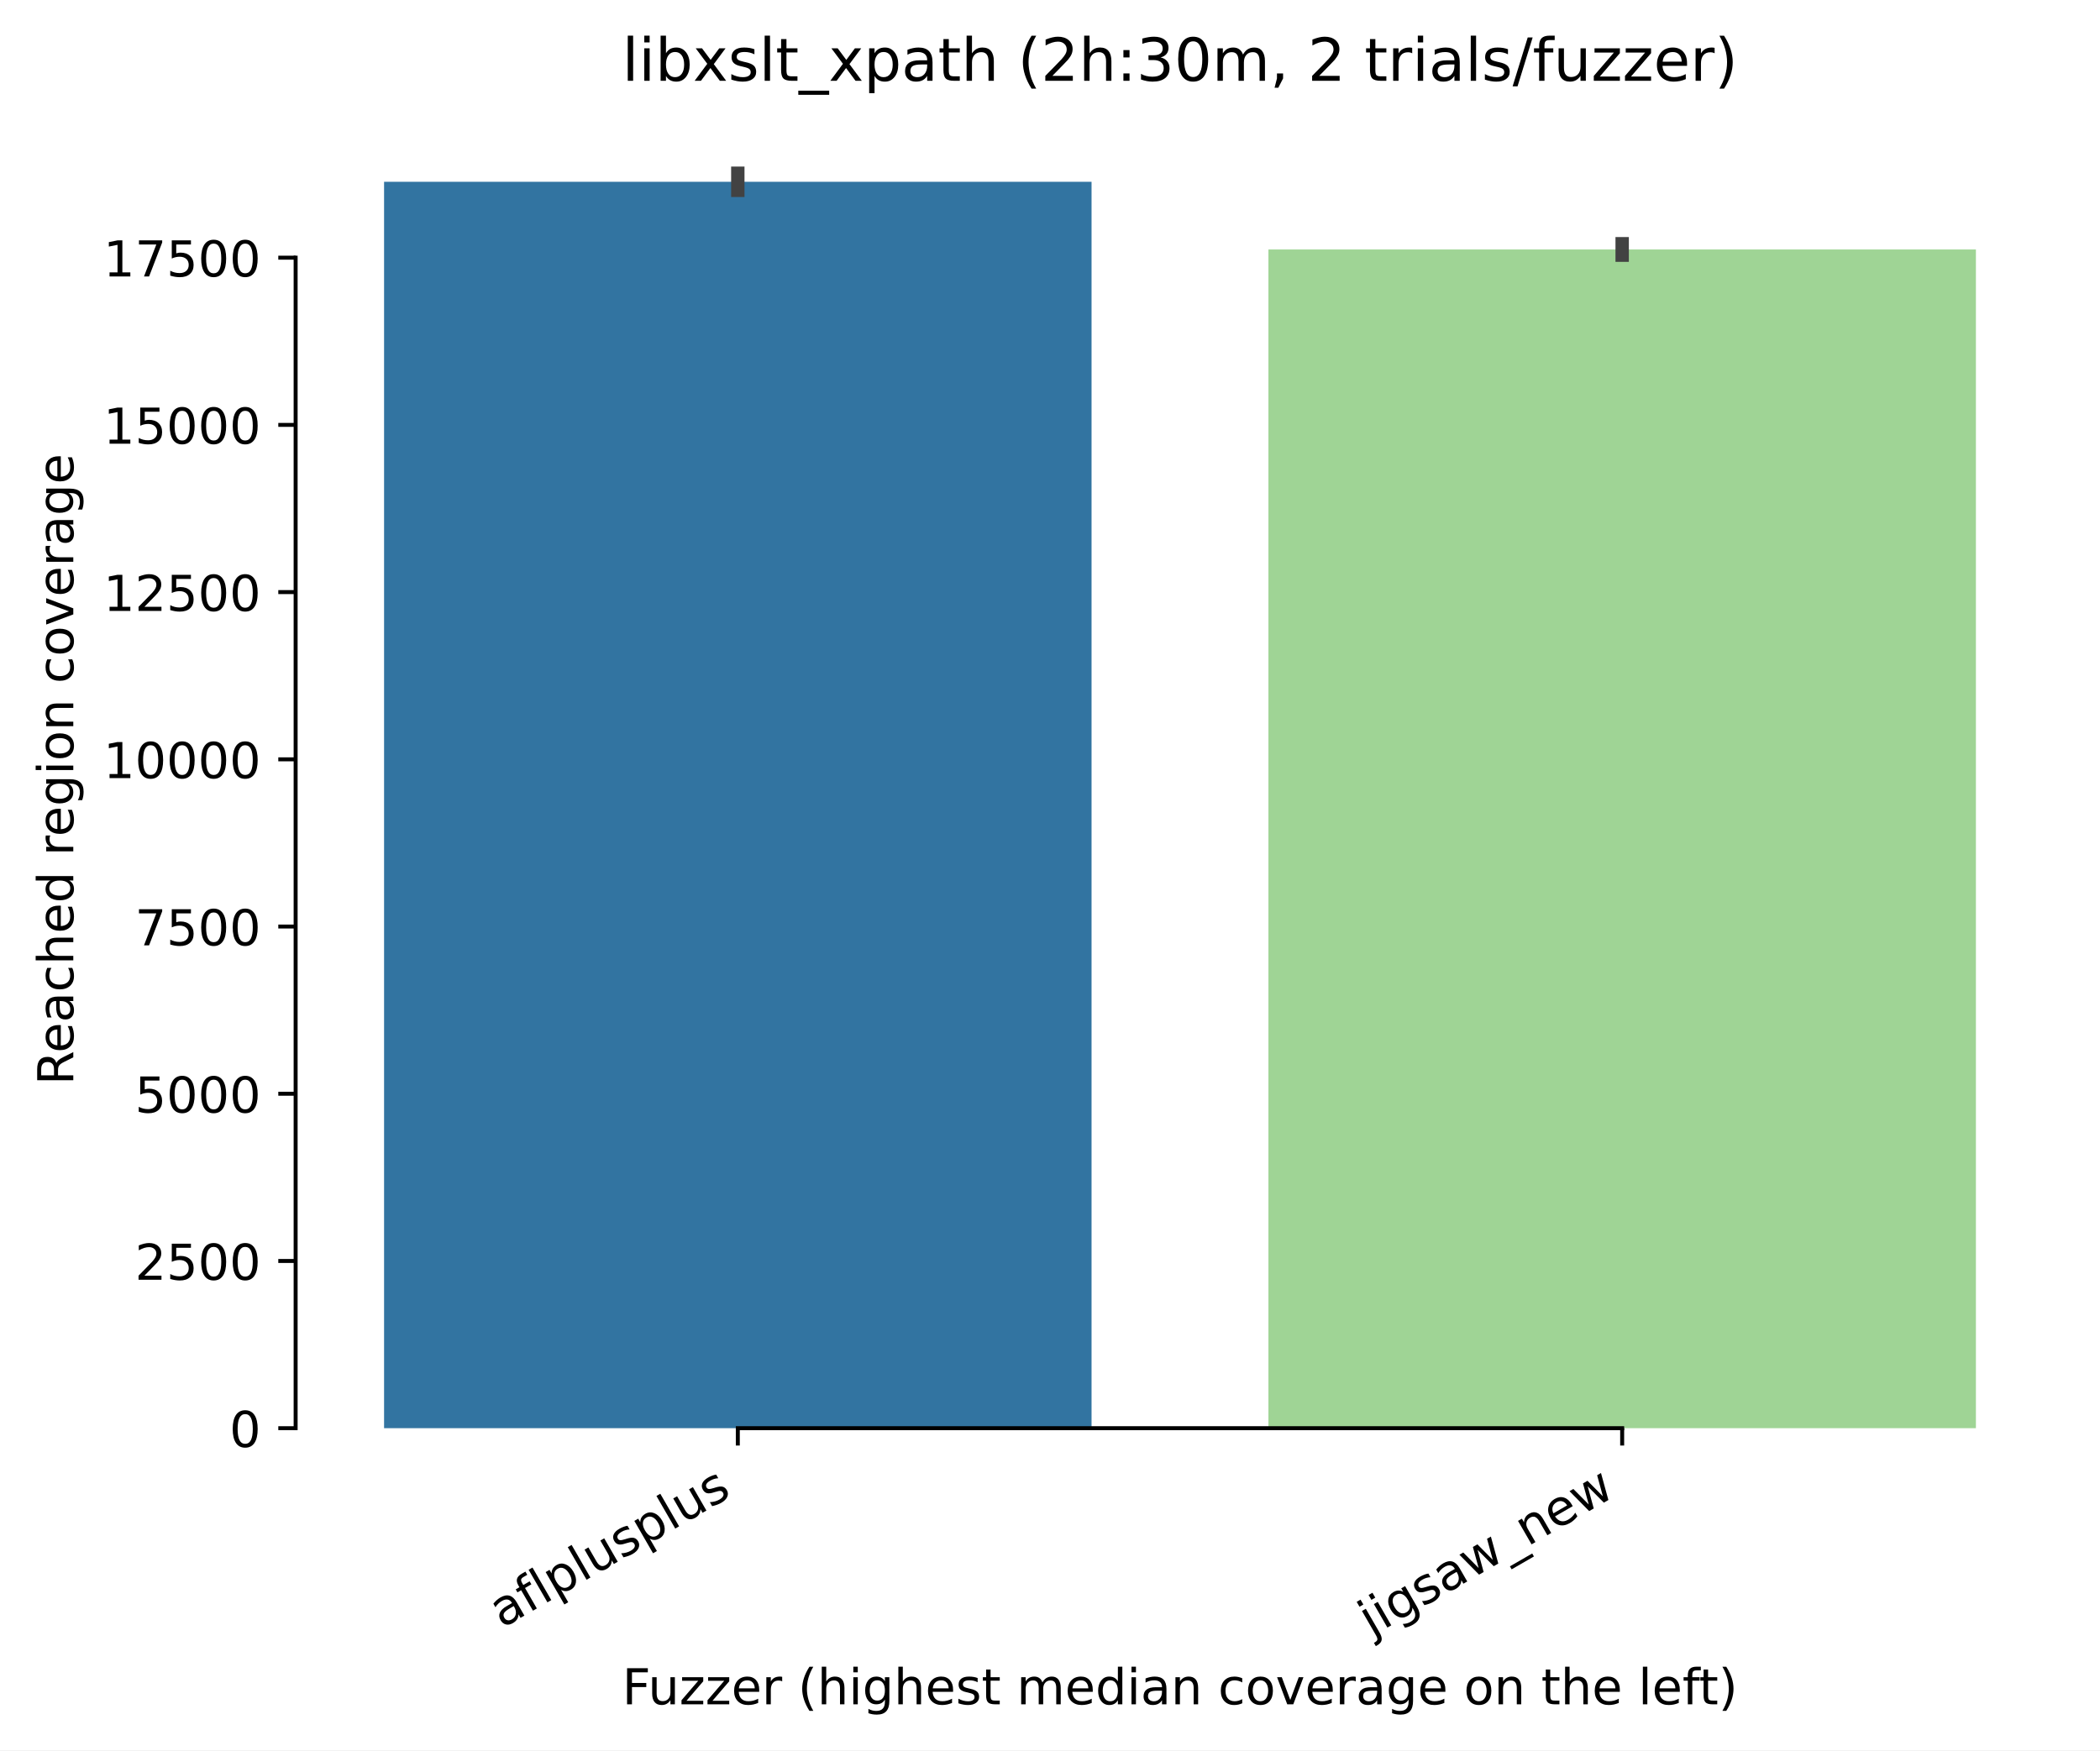
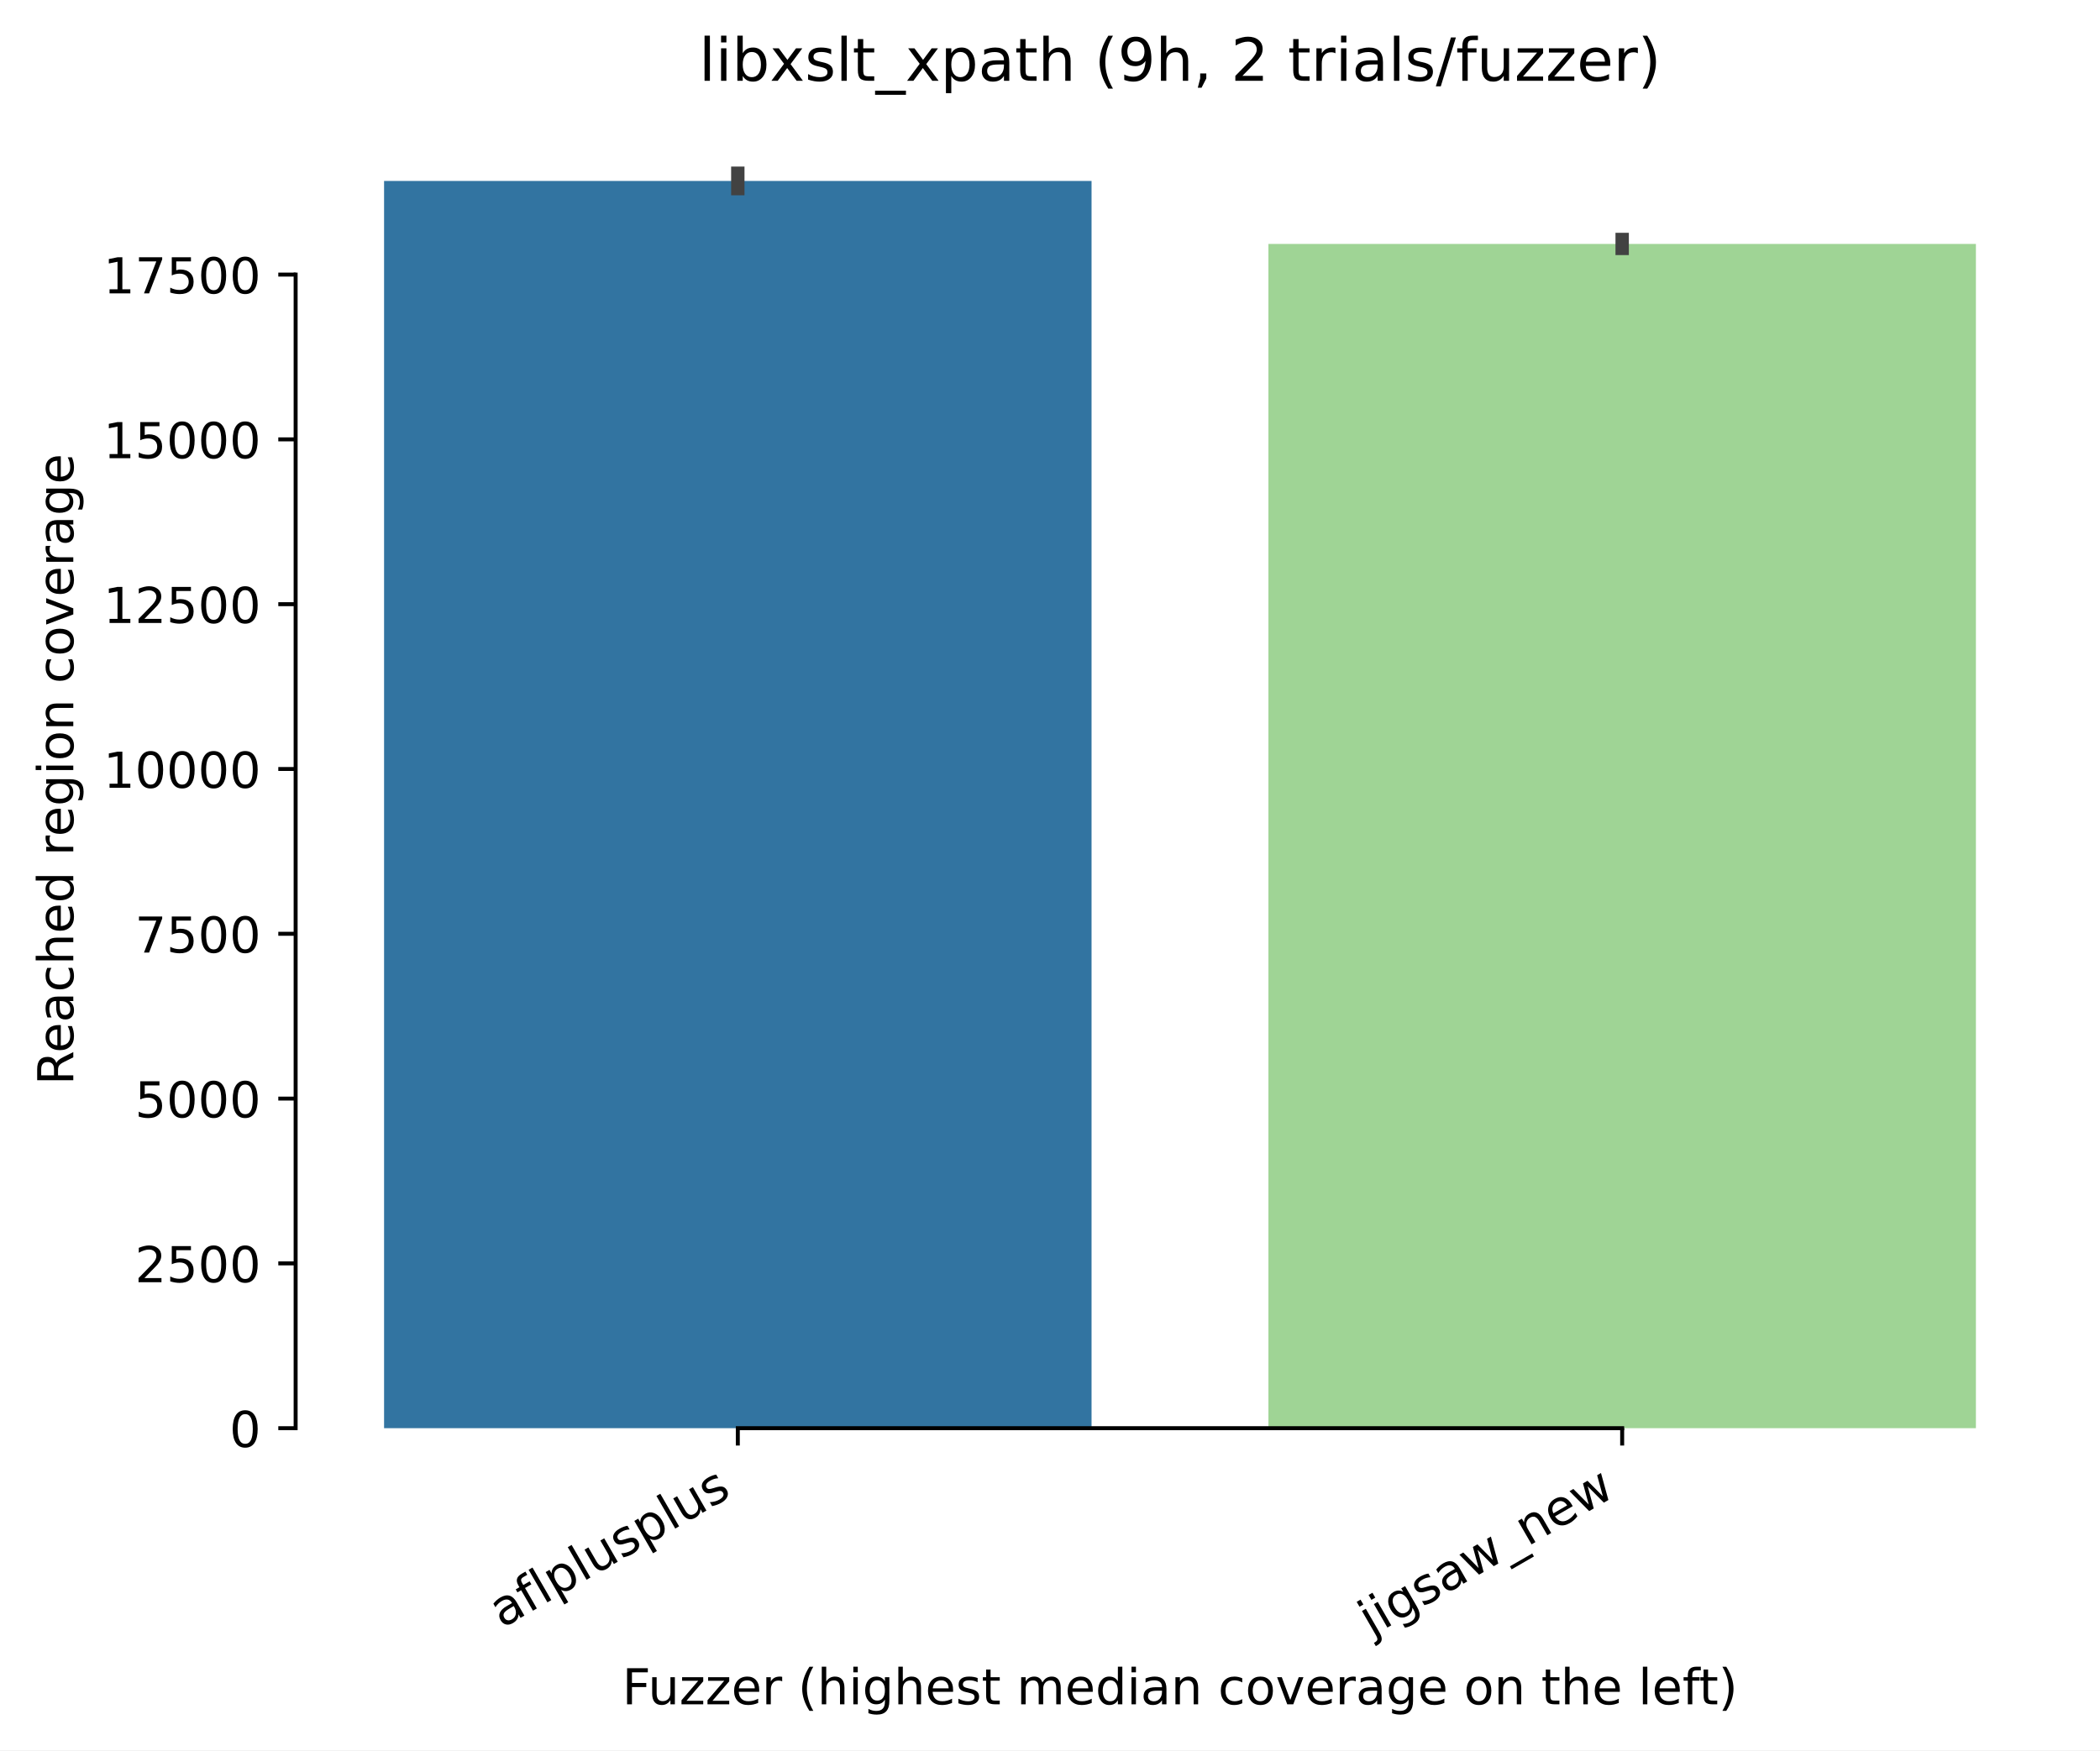
<svg xmlns="http://www.w3.org/2000/svg" xmlns:xlink="http://www.w3.org/1999/xlink" height="353.475pt" version="1.1" viewBox="0 0 424.011 353.475" width="424.011pt">
  <defs>
    <style type="text/css">*{stroke-linecap:butt;stroke-linejoin:round;}</style>
  </defs>
  <g id="figure_1">
    <g id="patch_1">
      <path d="M 0 353.475  L 424.011 353.475  L 424.011 0  L 0 0  z " style="fill:#ffffff;" />
    </g>
    <g id="axes_1">
      <g id="patch_2">
        <path d="M 59.691 288.43  L 416.811 288.43  L 416.811 22.318  L 59.691 22.318  z " style="fill:#ffffff;" />
      </g>
      <g id="patch_3">
-         <path clip-path="url(#p1d59da83bb)" d="M 77.547 288.43  L 220.395 288.43  L 220.395 36.712  L 77.547 36.712  z " style="fill:#3274a1;" />
+         <path clip-path="url(#p4af2f000cc)" d="M 77.547 288.43  L 220.395 288.43  L 220.395 36.541  L 77.547 36.541  z " style="fill:#3274a1;" />
      </g>
      <g id="patch_4">
-         <path clip-path="url(#p1d59da83bb)" d="M 256.107 288.43  L 398.955 288.43  L 398.955 50.383  L 256.107 50.383  z " style="fill:#9fd495;" />
+         <path clip-path="url(#p4af2f000cc)" d="M 256.107 288.43  L 398.955 288.43  L 398.955 49.268  L 256.107 49.268  z " style="fill:#9fd495;" />
      </g>
      <g id="matplotlib.axis_1">
        <g id="xtick_1">
          <g id="line2d_1">
            <defs>
-               <path d="M 0 0  L 0 3.5  " id="m029146829d" style="stroke:#000000;stroke-width:0.8;" />
+               <path d="M 0 0  L 0 3.5  " id="m6e9209e3da" style="stroke:#000000;stroke-width:0.8;" />
            </defs>
            <g>
-               <use style="stroke:#000000;stroke-width:0.8;" x="148.971" xlink:href="#m029146829d" y="288.43" />
+               <use style="stroke:#000000;stroke-width:0.8;" x="148.971" xlink:href="#m6e9209e3da" y="288.43" />
            </g>
          </g>
          <g id="text_1">
            <g transform="translate(101.3616 328.8973)rotate(-30)scale(0.1 -0.1)">
              <defs>
                <path d="M 34.281 27.484  Q 23.391 27.484 19.188 25  Q 14.984 22.516 14.984 16.5  Q 14.984 11.719 18.141 8.906  Q 21.297 6.109 26.703 6.109  Q 34.188 6.109 38.703 11.406  Q 43.219 16.703 43.219 25.484  L 43.219 27.484  z M 52.203 31.203  L 52.203 0  L 43.219 0  L 43.219 8.297  Q 40.141 3.328 35.547 0.953  Q 30.953 -1.422 24.312 -1.422  Q 15.922 -1.422 10.953 3.297  Q 6 8.016 6 15.922  Q 6 25.141 12.172 29.828  Q 18.359 34.516 30.609 34.516  L 43.219 34.516  L 43.219 35.406  Q 43.219 41.609 39.141 45  Q 35.062 48.391 27.688 48.391  Q 23 48.391 18.547 47.266  Q 14.109 46.141 10.016 43.891  L 10.016 52.203  Q 14.938 54.109 19.578 55.047  Q 24.219 56 28.609 56  Q 40.484 56 46.344 49.844  Q 52.203 43.703 52.203 31.203  z " id="DejaVuSans-97" />
                <path d="M 37.109 75.984  L 37.109 68.5  L 28.516 68.5  Q 23.688 68.5 21.797 66.547  Q 19.922 64.594 19.922 59.516  L 19.922 54.688  L 34.719 54.688  L 34.719 47.703  L 19.922 47.703  L 19.922 0  L 10.891 0  L 10.891 47.703  L 2.297 47.703  L 2.297 54.688  L 10.891 54.688  L 10.891 58.5  Q 10.891 67.625 15.141 71.797  Q 19.391 75.984 28.609 75.984  z " id="DejaVuSans-102" />
                <path d="M 9.422 75.984  L 18.406 75.984  L 18.406 0  L 9.422 0  z " id="DejaVuSans-108" />
                <path d="M 18.109 8.203  L 18.109 -20.797  L 9.078 -20.797  L 9.078 54.688  L 18.109 54.688  L 18.109 46.391  Q 20.953 51.266 25.266 53.625  Q 29.594 56 35.594 56  Q 45.562 56 51.781 48.094  Q 58.016 40.188 58.016 27.297  Q 58.016 14.406 51.781 6.484  Q 45.562 -1.422 35.594 -1.422  Q 29.594 -1.422 25.266 0.953  Q 20.953 3.328 18.109 8.203  z M 48.688 27.297  Q 48.688 37.203 44.609 42.844  Q 40.531 48.484 33.406 48.484  Q 26.266 48.484 22.188 42.844  Q 18.109 37.203 18.109 27.297  Q 18.109 17.391 22.188 11.75  Q 26.266 6.109 33.406 6.109  Q 40.531 6.109 44.609 11.75  Q 48.688 17.391 48.688 27.297  z " id="DejaVuSans-112" />
                <path d="M 8.5 21.578  L 8.5 54.688  L 17.484 54.688  L 17.484 21.922  Q 17.484 14.156 20.5 10.266  Q 23.531 6.391 29.594 6.391  Q 36.859 6.391 41.078 11.031  Q 45.312 15.672 45.312 23.688  L 45.312 54.688  L 54.297 54.688  L 54.297 0  L 45.312 0  L 45.312 8.406  Q 42.047 3.422 37.719 1  Q 33.406 -1.422 27.688 -1.422  Q 18.266 -1.422 13.375 4.438  Q 8.5 10.297 8.5 21.578  z M 31.109 56  z " id="DejaVuSans-117" />
                <path d="M 44.281 53.078  L 44.281 44.578  Q 40.484 46.531 36.375 47.5  Q 32.281 48.484 27.875 48.484  Q 21.188 48.484 17.844 46.438  Q 14.5 44.391 14.5 40.281  Q 14.5 37.156 16.891 35.375  Q 19.281 33.594 26.516 31.984  L 29.594 31.297  Q 39.156 29.25 43.188 25.516  Q 47.219 21.781 47.219 15.094  Q 47.219 7.469 41.188 3.016  Q 35.156 -1.422 24.609 -1.422  Q 20.219 -1.422 15.453 -0.562  Q 10.688 0.297 5.422 2  L 5.422 11.281  Q 10.406 8.688 15.234 7.391  Q 20.062 6.109 24.812 6.109  Q 31.156 6.109 34.562 8.281  Q 37.984 10.453 37.984 14.406  Q 37.984 18.062 35.516 20.016  Q 33.062 21.969 24.703 23.781  L 21.578 24.516  Q 13.234 26.266 9.516 29.906  Q 5.812 33.547 5.812 39.891  Q 5.812 47.609 11.281 51.797  Q 16.75 56 26.812 56  Q 31.781 56 36.172 55.266  Q 40.578 54.547 44.281 53.078  z " id="DejaVuSans-115" />
              </defs>
              <use xlink:href="#DejaVuSans-97" />
              <use x="61.279" xlink:href="#DejaVuSans-102" />
              <use x="96.484" xlink:href="#DejaVuSans-108" />
              <use x="124.268" xlink:href="#DejaVuSans-112" />
              <use x="187.744" xlink:href="#DejaVuSans-108" />
              <use x="215.527" xlink:href="#DejaVuSans-117" />
              <use x="278.906" xlink:href="#DejaVuSans-115" />
              <use x="331.006" xlink:href="#DejaVuSans-112" />
              <use x="394.482" xlink:href="#DejaVuSans-108" />
              <use x="422.266" xlink:href="#DejaVuSans-117" />
              <use x="485.645" xlink:href="#DejaVuSans-115" />
            </g>
          </g>
        </g>
        <g id="xtick_2">
          <g id="line2d_2">
            <g>
-               <use style="stroke:#000000;stroke-width:0.8;" x="327.531" xlink:href="#m029146829d" y="288.43" />
+               <use style="stroke:#000000;stroke-width:0.8;" x="327.531" xlink:href="#m6e9209e3da" y="288.43" />
            </g>
          </g>
          <g id="text_2">
            <g transform="translate(276.9111 330.5551)rotate(-30)scale(0.1 -0.1)">
              <defs>
                <path d="M 9.422 54.688  L 18.406 54.688  L 18.406 -0.984  Q 18.406 -11.422 14.422 -16.109  Q 10.453 -20.797 1.609 -20.797  L -1.812 -20.797  L -1.812 -13.188  L 0.594 -13.188  Q 5.719 -13.188 7.562 -10.812  Q 9.422 -8.453 9.422 -0.984  z M 9.422 75.984  L 18.406 75.984  L 18.406 64.594  L 9.422 64.594  z " id="DejaVuSans-106" />
                <path d="M 9.422 54.688  L 18.406 54.688  L 18.406 0  L 9.422 0  z M 9.422 75.984  L 18.406 75.984  L 18.406 64.594  L 9.422 64.594  z " id="DejaVuSans-105" />
                <path d="M 45.406 27.984  Q 45.406 37.75 41.375 43.109  Q 37.359 48.484 30.078 48.484  Q 22.859 48.484 18.828 43.109  Q 14.797 37.75 14.797 27.984  Q 14.797 18.266 18.828 12.891  Q 22.859 7.516 30.078 7.516  Q 37.359 7.516 41.375 12.891  Q 45.406 18.266 45.406 27.984  z M 54.391 6.781  Q 54.391 -7.172 48.188 -13.984  Q 42 -20.797 29.203 -20.797  Q 24.469 -20.797 20.266 -20.094  Q 16.062 -19.391 12.109 -17.922  L 12.109 -9.188  Q 16.062 -11.328 19.922 -12.344  Q 23.781 -13.375 27.781 -13.375  Q 36.625 -13.375 41.016 -8.766  Q 45.406 -4.156 45.406 5.172  L 45.406 9.625  Q 42.625 4.781 38.281 2.391  Q 33.938 0 27.875 0  Q 17.828 0 11.672 7.656  Q 5.516 15.328 5.516 27.984  Q 5.516 40.672 11.672 48.328  Q 17.828 56 27.875 56  Q 33.938 56 38.281 53.609  Q 42.625 51.219 45.406 46.391  L 45.406 54.688  L 54.391 54.688  z " id="DejaVuSans-103" />
                <path d="M 4.203 54.688  L 13.188 54.688  L 24.422 12.016  L 35.594 54.688  L 46.188 54.688  L 57.422 12.016  L 68.609 54.688  L 77.594 54.688  L 63.281 0  L 52.688 0  L 40.922 44.828  L 29.109 0  L 18.5 0  z " id="DejaVuSans-119" />
                <path d="M 50.984 -16.609  L 50.984 -23.578  L -0.984 -23.578  L -0.984 -16.609  z " id="DejaVuSans-95" />
                <path d="M 54.891 33.016  L 54.891 0  L 45.906 0  L 45.906 32.719  Q 45.906 40.484 42.875 44.328  Q 39.844 48.188 33.797 48.188  Q 26.516 48.188 22.312 43.547  Q 18.109 38.922 18.109 30.906  L 18.109 0  L 9.078 0  L 9.078 54.688  L 18.109 54.688  L 18.109 46.188  Q 21.344 51.125 25.703 53.562  Q 30.078 56 35.797 56  Q 45.219 56 50.047 50.172  Q 54.891 44.344 54.891 33.016  z " id="DejaVuSans-110" />
                <path d="M 56.203 29.594  L 56.203 25.203  L 14.891 25.203  Q 15.484 15.922 20.484 11.062  Q 25.484 6.203 34.422 6.203  Q 39.594 6.203 44.453 7.469  Q 49.312 8.734 54.109 11.281  L 54.109 2.781  Q 49.266 0.734 44.188 -0.344  Q 39.109 -1.422 33.891 -1.422  Q 20.797 -1.422 13.156 6.188  Q 5.516 13.812 5.516 26.812  Q 5.516 40.234 12.766 48.109  Q 20.016 56 32.328 56  Q 43.359 56 49.781 48.891  Q 56.203 41.797 56.203 29.594  z M 47.219 32.234  Q 47.125 39.594 43.094 43.984  Q 39.062 48.391 32.422 48.391  Q 24.906 48.391 20.391 44.141  Q 15.875 39.891 15.188 32.172  z " id="DejaVuSans-101" />
              </defs>
              <use xlink:href="#DejaVuSans-106" />
              <use x="27.783" xlink:href="#DejaVuSans-105" />
              <use x="55.566" xlink:href="#DejaVuSans-103" />
              <use x="119.043" xlink:href="#DejaVuSans-115" />
              <use x="171.143" xlink:href="#DejaVuSans-97" />
              <use x="232.422" xlink:href="#DejaVuSans-119" />
              <use x="314.209" xlink:href="#DejaVuSans-95" />
              <use x="364.209" xlink:href="#DejaVuSans-110" />
              <use x="427.588" xlink:href="#DejaVuSans-101" />
              <use x="489.111" xlink:href="#DejaVuSans-119" />
            </g>
          </g>
        </g>
        <g id="text_3">
          <g transform="translate(125.6327 344.1955)scale(0.1 -0.1)">
            <defs>
              <path d="M 9.812 72.906  L 51.703 72.906  L 51.703 64.594  L 19.672 64.594  L 19.672 43.109  L 48.578 43.109  L 48.578 34.812  L 19.672 34.812  L 19.672 0  L 9.812 0  z " id="DejaVuSans-70" />
              <path d="M 5.516 54.688  L 48.188 54.688  L 48.188 46.484  L 14.406 7.172  L 48.188 7.172  L 48.188 0  L 4.297 0  L 4.297 8.203  L 38.094 47.516  L 5.516 47.516  z " id="DejaVuSans-122" />
              <path d="M 41.109 46.297  Q 39.594 47.172 37.812 47.578  Q 36.031 48 33.891 48  Q 26.266 48 22.188 43.047  Q 18.109 38.094 18.109 28.812  L 18.109 0  L 9.078 0  L 9.078 54.688  L 18.109 54.688  L 18.109 46.188  Q 20.953 51.172 25.484 53.578  Q 30.031 56 36.531 56  Q 37.453 56 38.578 55.875  Q 39.703 55.766 41.062 55.516  z " id="DejaVuSans-114" />
              <path id="DejaVuSans-32" />
              <path d="M 31 75.875  Q 24.469 64.656 21.281 53.656  Q 18.109 42.672 18.109 31.391  Q 18.109 20.125 21.312 9.062  Q 24.516 -2 31 -13.188  L 23.188 -13.188  Q 15.875 -1.703 12.234 9.375  Q 8.594 20.453 8.594 31.391  Q 8.594 42.281 12.203 53.312  Q 15.828 64.359 23.188 75.875  z " id="DejaVuSans-40" />
              <path d="M 54.891 33.016  L 54.891 0  L 45.906 0  L 45.906 32.719  Q 45.906 40.484 42.875 44.328  Q 39.844 48.188 33.797 48.188  Q 26.516 48.188 22.312 43.547  Q 18.109 38.922 18.109 30.906  L 18.109 0  L 9.078 0  L 9.078 75.984  L 18.109 75.984  L 18.109 46.188  Q 21.344 51.125 25.703 53.562  Q 30.078 56 35.797 56  Q 45.219 56 50.047 50.172  Q 54.891 44.344 54.891 33.016  z " id="DejaVuSans-104" />
              <path d="M 18.312 70.219  L 18.312 54.688  L 36.812 54.688  L 36.812 47.703  L 18.312 47.703  L 18.312 18.016  Q 18.312 11.328 20.141 9.422  Q 21.969 7.516 27.594 7.516  L 36.812 7.516  L 36.812 0  L 27.594 0  Q 17.188 0 13.234 3.875  Q 9.281 7.766 9.281 18.016  L 9.281 47.703  L 2.688 47.703  L 2.688 54.688  L 9.281 54.688  L 9.281 70.219  z " id="DejaVuSans-116" />
              <path d="M 52 44.188  Q 55.375 50.25 60.062 53.125  Q 64.75 56 71.094 56  Q 79.641 56 84.281 50.016  Q 88.922 44.047 88.922 33.016  L 88.922 0  L 79.891 0  L 79.891 32.719  Q 79.891 40.578 77.094 44.375  Q 74.312 48.188 68.609 48.188  Q 61.625 48.188 57.562 43.547  Q 53.516 38.922 53.516 30.906  L 53.516 0  L 44.484 0  L 44.484 32.719  Q 44.484 40.625 41.703 44.406  Q 38.922 48.188 33.109 48.188  Q 26.219 48.188 22.156 43.531  Q 18.109 38.875 18.109 30.906  L 18.109 0  L 9.078 0  L 9.078 54.688  L 18.109 54.688  L 18.109 46.188  Q 21.188 51.219 25.484 53.609  Q 29.781 56 35.688 56  Q 41.656 56 45.828 52.969  Q 50 49.953 52 44.188  z " id="DejaVuSans-109" />
              <path d="M 45.406 46.391  L 45.406 75.984  L 54.391 75.984  L 54.391 0  L 45.406 0  L 45.406 8.203  Q 42.578 3.328 38.25 0.953  Q 33.938 -1.422 27.875 -1.422  Q 17.969 -1.422 11.734 6.484  Q 5.516 14.406 5.516 27.297  Q 5.516 40.188 11.734 48.094  Q 17.969 56 27.875 56  Q 33.938 56 38.25 53.625  Q 42.578 51.266 45.406 46.391  z M 14.797 27.297  Q 14.797 17.391 18.875 11.75  Q 22.953 6.109 30.078 6.109  Q 37.203 6.109 41.297 11.75  Q 45.406 17.391 45.406 27.297  Q 45.406 37.203 41.297 42.844  Q 37.203 48.484 30.078 48.484  Q 22.953 48.484 18.875 42.844  Q 14.797 37.203 14.797 27.297  z " id="DejaVuSans-100" />
              <path d="M 48.781 52.594  L 48.781 44.188  Q 44.969 46.297 41.141 47.344  Q 37.312 48.391 33.406 48.391  Q 24.656 48.391 19.812 42.844  Q 14.984 37.312 14.984 27.297  Q 14.984 17.281 19.812 11.734  Q 24.656 6.203 33.406 6.203  Q 37.312 6.203 41.141 7.25  Q 44.969 8.297 48.781 10.406  L 48.781 2.094  Q 45.016 0.344 40.984 -0.531  Q 36.969 -1.422 32.422 -1.422  Q 20.062 -1.422 12.781 6.344  Q 5.516 14.109 5.516 27.297  Q 5.516 40.672 12.859 48.328  Q 20.219 56 33.016 56  Q 37.156 56 41.109 55.141  Q 45.062 54.297 48.781 52.594  z " id="DejaVuSans-99" />
              <path d="M 30.609 48.391  Q 23.391 48.391 19.188 42.75  Q 14.984 37.109 14.984 27.297  Q 14.984 17.484 19.156 11.844  Q 23.344 6.203 30.609 6.203  Q 37.797 6.203 41.984 11.859  Q 46.188 17.531 46.188 27.297  Q 46.188 37.016 41.984 42.703  Q 37.797 48.391 30.609 48.391  z M 30.609 56  Q 42.328 56 49.016 48.375  Q 55.719 40.766 55.719 27.297  Q 55.719 13.875 49.016 6.219  Q 42.328 -1.422 30.609 -1.422  Q 18.844 -1.422 12.172 6.219  Q 5.516 13.875 5.516 27.297  Q 5.516 40.766 12.172 48.375  Q 18.844 56 30.609 56  z " id="DejaVuSans-111" />
              <path d="M 2.984 54.688  L 12.5 54.688  L 29.594 8.797  L 46.688 54.688  L 56.203 54.688  L 35.688 0  L 23.484 0  z " id="DejaVuSans-118" />
              <path d="M 8.016 75.875  L 15.828 75.875  Q 23.141 64.359 26.781 53.312  Q 30.422 42.281 30.422 31.391  Q 30.422 20.453 26.781 9.375  Q 23.141 -1.703 15.828 -13.188  L 8.016 -13.188  Q 14.5 -2 17.703 9.062  Q 20.906 20.125 20.906 31.391  Q 20.906 42.672 17.703 53.656  Q 14.5 64.656 8.016 75.875  z " id="DejaVuSans-41" />
            </defs>
            <use xlink:href="#DejaVuSans-70" />
            <use x="52.02" xlink:href="#DejaVuSans-117" />
            <use x="115.398" xlink:href="#DejaVuSans-122" />
            <use x="167.889" xlink:href="#DejaVuSans-122" />
            <use x="220.379" xlink:href="#DejaVuSans-101" />
            <use x="281.902" xlink:href="#DejaVuSans-114" />
            <use x="323.016" xlink:href="#DejaVuSans-32" />
            <use x="354.803" xlink:href="#DejaVuSans-40" />
            <use x="393.816" xlink:href="#DejaVuSans-104" />
            <use x="457.195" xlink:href="#DejaVuSans-105" />
            <use x="484.979" xlink:href="#DejaVuSans-103" />
            <use x="548.455" xlink:href="#DejaVuSans-104" />
            <use x="611.834" xlink:href="#DejaVuSans-101" />
            <use x="673.357" xlink:href="#DejaVuSans-115" />
            <use x="725.457" xlink:href="#DejaVuSans-116" />
            <use x="764.666" xlink:href="#DejaVuSans-32" />
            <use x="796.453" xlink:href="#DejaVuSans-109" />
            <use x="893.865" xlink:href="#DejaVuSans-101" />
            <use x="955.389" xlink:href="#DejaVuSans-100" />
            <use x="1018.865" xlink:href="#DejaVuSans-105" />
            <use x="1046.648" xlink:href="#DejaVuSans-97" />
            <use x="1107.928" xlink:href="#DejaVuSans-110" />
            <use x="1171.307" xlink:href="#DejaVuSans-32" />
            <use x="1203.094" xlink:href="#DejaVuSans-99" />
            <use x="1258.074" xlink:href="#DejaVuSans-111" />
            <use x="1319.256" xlink:href="#DejaVuSans-118" />
            <use x="1378.436" xlink:href="#DejaVuSans-101" />
            <use x="1439.959" xlink:href="#DejaVuSans-114" />
            <use x="1481.072" xlink:href="#DejaVuSans-97" />
            <use x="1542.352" xlink:href="#DejaVuSans-103" />
            <use x="1605.828" xlink:href="#DejaVuSans-101" />
            <use x="1667.352" xlink:href="#DejaVuSans-32" />
            <use x="1699.139" xlink:href="#DejaVuSans-111" />
            <use x="1760.32" xlink:href="#DejaVuSans-110" />
            <use x="1823.699" xlink:href="#DejaVuSans-32" />
            <use x="1855.486" xlink:href="#DejaVuSans-116" />
            <use x="1894.695" xlink:href="#DejaVuSans-104" />
            <use x="1958.074" xlink:href="#DejaVuSans-101" />
            <use x="2019.598" xlink:href="#DejaVuSans-32" />
            <use x="2051.385" xlink:href="#DejaVuSans-108" />
            <use x="2079.168" xlink:href="#DejaVuSans-101" />
            <use x="2140.691" xlink:href="#DejaVuSans-102" />
            <use x="2174.146" xlink:href="#DejaVuSans-116" />
            <use x="2213.355" xlink:href="#DejaVuSans-41" />
          </g>
        </g>
      </g>
      <g id="matplotlib.axis_2">
        <g id="ytick_1">
          <g id="line2d_3">
            <defs>
-               <path d="M 0 0  L -3.5 0  " id="m50426f00c8" style="stroke:#000000;stroke-width:0.8;" />
+               <path d="M 0 0  L -3.5 0  " id="mb1d2840dea" style="stroke:#000000;stroke-width:0.8;" />
            </defs>
            <g>
-               <use style="stroke:#000000;stroke-width:0.8;" x="59.691" xlink:href="#m50426f00c8" y="288.43" />
+               <use style="stroke:#000000;stroke-width:0.8;" x="59.691" xlink:href="#mb1d2840dea" y="288.43" />
            </g>
          </g>
          <g id="text_4">
            <g transform="translate(46.32812 292.2293)scale(0.1 -0.1)">
              <defs>
                <path d="M 31.781 66.406  Q 24.172 66.406 20.328 58.906  Q 16.5 51.422 16.5 36.375  Q 16.5 21.391 20.328 13.891  Q 24.172 6.391 31.781 6.391  Q 39.453 6.391 43.281 13.891  Q 47.125 21.391 47.125 36.375  Q 47.125 51.422 43.281 58.906  Q 39.453 66.406 31.781 66.406  z M 31.781 74.219  Q 44.047 74.219 50.516 64.516  Q 56.984 54.828 56.984 36.375  Q 56.984 17.969 50.516 8.266  Q 44.047 -1.422 31.781 -1.422  Q 19.531 -1.422 13.062 8.266  Q 6.594 17.969 6.594 36.375  Q 6.594 54.828 13.062 64.516  Q 19.531 74.219 31.781 74.219  z " id="DejaVuSans-48" />
              </defs>
              <use xlink:href="#DejaVuSans-48" />
            </g>
          </g>
        </g>
        <g id="ytick_2">
          <g id="line2d_4">
            <g>
-               <use style="stroke:#000000;stroke-width:0.8;" x="59.691" xlink:href="#m50426f00c8" y="254.66" />
+               <use style="stroke:#000000;stroke-width:0.8;" x="59.691" xlink:href="#mb1d2840dea" y="255.148" />
            </g>
          </g>
          <g id="text_5">
-             <g transform="translate(27.24063 258.459)scale(0.1 -0.1)">
+             <g transform="translate(27.24063 258.9468)scale(0.1 -0.1)">
              <defs>
                <path d="M 19.188 8.297  L 53.609 8.297  L 53.609 0  L 7.328 0  L 7.328 8.297  Q 12.938 14.109 22.625 23.891  Q 32.328 33.688 34.812 36.531  Q 39.547 41.844 41.422 45.531  Q 43.312 49.219 43.312 52.781  Q 43.312 58.594 39.234 62.25  Q 35.156 65.922 28.609 65.922  Q 23.969 65.922 18.812 64.312  Q 13.672 62.703 7.812 59.422  L 7.812 69.391  Q 13.766 71.781 18.938 73  Q 24.125 74.219 28.422 74.219  Q 39.75 74.219 46.484 68.547  Q 53.219 62.891 53.219 53.422  Q 53.219 48.922 51.531 44.891  Q 49.859 40.875 45.406 35.406  Q 44.188 33.984 37.641 27.219  Q 31.109 20.453 19.188 8.297  z " id="DejaVuSans-50" />
                <path d="M 10.797 72.906  L 49.516 72.906  L 49.516 64.594  L 19.828 64.594  L 19.828 46.734  Q 21.969 47.469 24.109 47.828  Q 26.266 48.188 28.422 48.188  Q 40.625 48.188 47.75 41.5  Q 54.891 34.812 54.891 23.391  Q 54.891 11.625 47.562 5.094  Q 40.234 -1.422 26.906 -1.422  Q 22.312 -1.422 17.547 -0.641  Q 12.797 0.141 7.719 1.703  L 7.719 11.625  Q 12.109 9.234 16.797 8.062  Q 21.484 6.891 26.703 6.891  Q 35.156 6.891 40.078 11.328  Q 45.016 15.766 45.016 23.391  Q 45.016 31 40.078 35.438  Q 35.156 39.891 26.703 39.891  Q 22.75 39.891 18.812 39.016  Q 14.891 38.141 10.797 36.281  z " id="DejaVuSans-53" />
              </defs>
              <use xlink:href="#DejaVuSans-50" />
              <use x="63.623" xlink:href="#DejaVuSans-53" />
              <use x="127.246" xlink:href="#DejaVuSans-48" />
              <use x="190.869" xlink:href="#DejaVuSans-48" />
            </g>
          </g>
        </g>
        <g id="ytick_3">
          <g id="line2d_5">
            <g>
-               <use style="stroke:#000000;stroke-width:0.8;" x="59.691" xlink:href="#m50426f00c8" y="220.889" />
+               <use style="stroke:#000000;stroke-width:0.8;" x="59.691" xlink:href="#mb1d2840dea" y="221.865" />
            </g>
          </g>
          <g id="text_6">
-             <g transform="translate(27.24063 224.6886)scale(0.1 -0.1)">
+             <g transform="translate(27.24063 225.6642)scale(0.1 -0.1)">
              <use xlink:href="#DejaVuSans-53" />
              <use x="63.623" xlink:href="#DejaVuSans-48" />
              <use x="127.246" xlink:href="#DejaVuSans-48" />
              <use x="190.869" xlink:href="#DejaVuSans-48" />
            </g>
          </g>
        </g>
        <g id="ytick_4">
          <g id="line2d_6">
            <g>
-               <use style="stroke:#000000;stroke-width:0.8;" x="59.691" xlink:href="#m50426f00c8" y="187.119" />
+               <use style="stroke:#000000;stroke-width:0.8;" x="59.691" xlink:href="#mb1d2840dea" y="188.582" />
            </g>
          </g>
          <g id="text_7">
-             <g transform="translate(27.24063 190.9182)scale(0.1 -0.1)">
+             <g transform="translate(27.24063 192.3817)scale(0.1 -0.1)">
              <defs>
                <path d="M 8.203 72.906  L 55.078 72.906  L 55.078 68.703  L 28.609 0  L 18.312 0  L 43.219 64.594  L 8.203 64.594  z " id="DejaVuSans-55" />
              </defs>
              <use xlink:href="#DejaVuSans-55" />
              <use x="63.623" xlink:href="#DejaVuSans-53" />
              <use x="127.246" xlink:href="#DejaVuSans-48" />
              <use x="190.869" xlink:href="#DejaVuSans-48" />
            </g>
          </g>
        </g>
        <g id="ytick_5">
          <g id="line2d_7">
            <g>
-               <use style="stroke:#000000;stroke-width:0.8;" x="59.691" xlink:href="#m50426f00c8" y="153.349" />
+               <use style="stroke:#000000;stroke-width:0.8;" x="59.691" xlink:href="#mb1d2840dea" y="155.3" />
            </g>
          </g>
          <g id="text_8">
-             <g transform="translate(20.87813 157.1478)scale(0.1 -0.1)">
+             <g transform="translate(20.87813 159.0991)scale(0.1 -0.1)">
              <defs>
                <path d="M 12.406 8.297  L 28.516 8.297  L 28.516 63.922  L 10.984 60.406  L 10.984 69.391  L 28.422 72.906  L 38.281 72.906  L 38.281 8.297  L 54.391 8.297  L 54.391 0  L 12.406 0  z " id="DejaVuSans-49" />
              </defs>
              <use xlink:href="#DejaVuSans-49" />
              <use x="63.623" xlink:href="#DejaVuSans-48" />
              <use x="127.246" xlink:href="#DejaVuSans-48" />
              <use x="190.869" xlink:href="#DejaVuSans-48" />
              <use x="254.492" xlink:href="#DejaVuSans-48" />
            </g>
          </g>
        </g>
        <g id="ytick_6">
          <g id="line2d_8">
            <g>
-               <use style="stroke:#000000;stroke-width:0.8;" x="59.691" xlink:href="#m50426f00c8" y="119.578" />
+               <use style="stroke:#000000;stroke-width:0.8;" x="59.691" xlink:href="#mb1d2840dea" y="122.017" />
            </g>
          </g>
          <g id="text_9">
-             <g transform="translate(20.87813 123.3774)scale(0.1 -0.1)">
+             <g transform="translate(20.87813 125.8166)scale(0.1 -0.1)">
              <use xlink:href="#DejaVuSans-49" />
              <use x="63.623" xlink:href="#DejaVuSans-50" />
              <use x="127.246" xlink:href="#DejaVuSans-53" />
              <use x="190.869" xlink:href="#DejaVuSans-48" />
              <use x="254.492" xlink:href="#DejaVuSans-48" />
            </g>
          </g>
        </g>
        <g id="ytick_7">
          <g id="line2d_9">
            <g>
-               <use style="stroke:#000000;stroke-width:0.8;" x="59.691" xlink:href="#m50426f00c8" y="85.808" />
+               <use style="stroke:#000000;stroke-width:0.8;" x="59.691" xlink:href="#mb1d2840dea" y="88.735" />
            </g>
          </g>
          <g id="text_10">
-             <g transform="translate(20.87813 89.60702)scale(0.1 -0.1)">
+             <g transform="translate(20.87813 92.53401)scale(0.1 -0.1)">
              <use xlink:href="#DejaVuSans-49" />
              <use x="63.623" xlink:href="#DejaVuSans-53" />
              <use x="127.246" xlink:href="#DejaVuSans-48" />
              <use x="190.869" xlink:href="#DejaVuSans-48" />
              <use x="254.492" xlink:href="#DejaVuSans-48" />
            </g>
          </g>
        </g>
        <g id="ytick_8">
          <g id="line2d_10">
            <g>
-               <use style="stroke:#000000;stroke-width:0.8;" x="59.691" xlink:href="#m50426f00c8" y="52.037" />
+               <use style="stroke:#000000;stroke-width:0.8;" x="59.691" xlink:href="#mb1d2840dea" y="55.452" />
            </g>
          </g>
          <g id="text_11">
-             <g transform="translate(20.87813 55.83664)scale(0.1 -0.1)">
+             <g transform="translate(20.87813 59.25146)scale(0.1 -0.1)">
              <use xlink:href="#DejaVuSans-49" />
              <use x="63.623" xlink:href="#DejaVuSans-55" />
              <use x="127.246" xlink:href="#DejaVuSans-53" />
              <use x="190.869" xlink:href="#DejaVuSans-48" />
              <use x="254.492" xlink:href="#DejaVuSans-48" />
            </g>
          </g>
        </g>
        <g id="text_12">
          <g transform="translate(14.79844 219.1366)rotate(-90)scale(0.1 -0.1)">
            <defs>
              <path d="M 44.391 34.188  Q 47.562 33.109 50.562 29.594  Q 53.562 26.078 56.594 19.922  L 66.609 0  L 56 0  L 46.688 18.703  Q 43.062 26.031 39.672 28.422  Q 36.281 30.812 30.422 30.812  L 19.672 30.812  L 19.672 0  L 9.812 0  L 9.812 72.906  L 32.078 72.906  Q 44.578 72.906 50.734 67.672  Q 56.891 62.453 56.891 51.906  Q 56.891 45.016 53.688 40.469  Q 50.484 35.938 44.391 34.188  z M 19.672 64.797  L 19.672 38.922  L 32.078 38.922  Q 39.203 38.922 42.844 42.219  Q 46.484 45.516 46.484 51.906  Q 46.484 58.297 42.844 61.547  Q 39.203 64.797 32.078 64.797  z " id="DejaVuSans-82" />
            </defs>
            <use xlink:href="#DejaVuSans-82" />
            <use x="64.982" xlink:href="#DejaVuSans-101" />
            <use x="126.506" xlink:href="#DejaVuSans-97" />
            <use x="187.785" xlink:href="#DejaVuSans-99" />
            <use x="242.766" xlink:href="#DejaVuSans-104" />
            <use x="306.145" xlink:href="#DejaVuSans-101" />
            <use x="367.668" xlink:href="#DejaVuSans-100" />
            <use x="431.145" xlink:href="#DejaVuSans-32" />
            <use x="462.932" xlink:href="#DejaVuSans-114" />
            <use x="501.795" xlink:href="#DejaVuSans-101" />
            <use x="563.318" xlink:href="#DejaVuSans-103" />
            <use x="626.795" xlink:href="#DejaVuSans-105" />
            <use x="654.578" xlink:href="#DejaVuSans-111" />
            <use x="715.76" xlink:href="#DejaVuSans-110" />
            <use x="779.139" xlink:href="#DejaVuSans-32" />
            <use x="810.926" xlink:href="#DejaVuSans-99" />
            <use x="865.906" xlink:href="#DejaVuSans-111" />
            <use x="927.088" xlink:href="#DejaVuSans-118" />
            <use x="986.268" xlink:href="#DejaVuSans-101" />
            <use x="1047.791" xlink:href="#DejaVuSans-114" />
            <use x="1088.904" xlink:href="#DejaVuSans-97" />
            <use x="1150.184" xlink:href="#DejaVuSans-103" />
            <use x="1213.66" xlink:href="#DejaVuSans-101" />
          </g>
        </g>
      </g>
      <g id="line2d_11">
-         <path clip-path="url(#p1d59da83bb)" d="M 148.971 38.435  L 148.971 34.99  " style="fill:none;stroke:#424242;stroke-linecap:square;stroke-width:2.7;" />
+         <path clip-path="url(#p4af2f000cc)" d="M 148.971 38.092  L 148.971 34.99  " style="fill:none;stroke:#424242;stroke-linecap:square;stroke-width:2.7;" />
      </g>
      <g id="line2d_12">
-         <path clip-path="url(#p1d59da83bb)" d="M 327.531 51.538  L 327.531 49.228  " style="fill:none;stroke:#424242;stroke-linecap:square;stroke-width:2.7;" />
+         <path clip-path="url(#p4af2f000cc)" d="M 327.531 50.167  L 327.531 48.37  " style="fill:none;stroke:#424242;stroke-linecap:square;stroke-width:2.7;" />
      </g>
      <g id="patch_5">
-         <path d="M 59.691 288.43  L 59.691 52.037  " style="fill:none;stroke:#000000;stroke-linecap:square;stroke-linejoin:miter;stroke-width:0.8;" />
+         <path d="M 59.691 288.43  L 59.691 55.452  " style="fill:none;stroke:#000000;stroke-linecap:square;stroke-linejoin:miter;stroke-width:0.8;" />
      </g>
      <g id="patch_6">
        <path d="M 148.971 288.43  L 327.531 288.43  " style="fill:none;stroke:#000000;stroke-linecap:square;stroke-linejoin:miter;stroke-width:0.8;" />
      </g>
      <g id="text_13">
-         <g transform="translate(125.625 16.31812)scale(0.12 -0.12)">
+         <g transform="translate(141.1256 16.31812)scale(0.12 -0.12)">
          <defs>
            <path d="M 48.688 27.297  Q 48.688 37.203 44.609 42.844  Q 40.531 48.484 33.406 48.484  Q 26.266 48.484 22.188 42.844  Q 18.109 37.203 18.109 27.297  Q 18.109 17.391 22.188 11.75  Q 26.266 6.109 33.406 6.109  Q 40.531 6.109 44.609 11.75  Q 48.688 17.391 48.688 27.297  z M 18.109 46.391  Q 20.953 51.266 25.266 53.625  Q 29.594 56 35.594 56  Q 45.562 56 51.781 48.094  Q 58.016 40.188 58.016 27.297  Q 58.016 14.406 51.781 6.484  Q 45.562 -1.422 35.594 -1.422  Q 29.594 -1.422 25.266 0.953  Q 20.953 3.328 18.109 8.203  L 18.109 0  L 9.078 0  L 9.078 75.984  L 18.109 75.984  z " id="DejaVuSans-98" />
            <path d="M 54.891 54.688  L 35.109 28.078  L 55.906 0  L 45.312 0  L 29.391 21.484  L 13.484 0  L 2.875 0  L 24.125 28.609  L 4.688 54.688  L 15.281 54.688  L 29.781 35.203  L 44.281 54.688  z " id="DejaVuSans-120" />
-             <path d="M 11.719 12.406  L 22.016 12.406  L 22.016 0  L 11.719 0  z M 11.719 51.703  L 22.016 51.703  L 22.016 39.312  L 11.719 39.312  z " id="DejaVuSans-58" />
-             <path d="M 40.578 39.312  Q 47.656 37.797 51.625 33  Q 55.609 28.219 55.609 21.188  Q 55.609 10.406 48.188 4.484  Q 40.766 -1.422 27.094 -1.422  Q 22.516 -1.422 17.656 -0.516  Q 12.797 0.391 7.625 2.203  L 7.625 11.719  Q 11.719 9.328 16.594 8.109  Q 21.484 6.891 26.812 6.891  Q 36.078 6.891 40.938 10.547  Q 45.797 14.203 45.797 21.188  Q 45.797 27.641 41.281 31.266  Q 36.766 34.906 28.719 34.906  L 20.219 34.906  L 20.219 43.016  L 29.109 43.016  Q 36.375 43.016 40.234 45.922  Q 44.094 48.828 44.094 54.297  Q 44.094 59.906 40.109 62.906  Q 36.141 65.922 28.719 65.922  Q 24.656 65.922 20.016 65.031  Q 15.375 64.156 9.812 62.312  L 9.812 71.094  Q 15.438 72.656 20.344 73.438  Q 25.25 74.219 29.594 74.219  Q 40.828 74.219 47.359 69.109  Q 53.906 64.016 53.906 55.328  Q 53.906 49.266 50.438 45.094  Q 46.969 40.922 40.578 39.312  z " id="DejaVuSans-51" />
+             <path d="M 10.984 1.516  L 10.984 10.5  Q 14.703 8.734 18.5 7.812  Q 22.312 6.891 25.984 6.891  Q 35.75 6.891 40.891 13.453  Q 46.047 20.016 46.781 33.406  Q 43.953 29.203 39.594 26.953  Q 35.25 24.703 29.984 24.703  Q 19.047 24.703 12.672 31.312  Q 6.297 37.938 6.297 49.422  Q 6.297 60.641 12.938 67.422  Q 19.578 74.219 30.609 74.219  Q 43.266 74.219 49.922 64.516  Q 56.594 54.828 56.594 36.375  Q 56.594 19.141 48.406 8.859  Q 40.234 -1.422 26.422 -1.422  Q 22.703 -1.422 18.891 -0.688  Q 15.094 0.047 10.984 1.516  z M 30.609 32.422  Q 37.25 32.422 41.125 36.953  Q 45.016 41.5 45.016 49.422  Q 45.016 57.281 41.125 61.844  Q 37.25 66.406 30.609 66.406  Q 23.969 66.406 20.094 61.844  Q 16.219 57.281 16.219 49.422  Q 16.219 41.5 20.094 36.953  Q 23.969 32.422 30.609 32.422  z " id="DejaVuSans-57" />
            <path d="M 11.719 12.406  L 22.016 12.406  L 22.016 4  L 14.016 -11.625  L 7.719 -11.625  L 11.719 4  z " id="DejaVuSans-44" />
            <path d="M 25.391 72.906  L 33.688 72.906  L 8.297 -9.281  L 0 -9.281  z " id="DejaVuSans-47" />
          </defs>
          <use xlink:href="#DejaVuSans-108" />
          <use x="27.783" xlink:href="#DejaVuSans-105" />
          <use x="55.566" xlink:href="#DejaVuSans-98" />
          <use x="119.043" xlink:href="#DejaVuSans-120" />
          <use x="178.223" xlink:href="#DejaVuSans-115" />
          <use x="230.322" xlink:href="#DejaVuSans-108" />
          <use x="258.105" xlink:href="#DejaVuSans-116" />
          <use x="297.314" xlink:href="#DejaVuSans-95" />
          <use x="347.314" xlink:href="#DejaVuSans-120" />
          <use x="406.494" xlink:href="#DejaVuSans-112" />
          <use x="469.971" xlink:href="#DejaVuSans-97" />
          <use x="531.25" xlink:href="#DejaVuSans-116" />
          <use x="570.459" xlink:href="#DejaVuSans-104" />
          <use x="633.838" xlink:href="#DejaVuSans-32" />
          <use x="665.625" xlink:href="#DejaVuSans-40" />
-           <use x="704.639" xlink:href="#DejaVuSans-50" />
+           <use x="704.639" xlink:href="#DejaVuSans-57" />
          <use x="768.262" xlink:href="#DejaVuSans-104" />
-           <use x="831.641" xlink:href="#DejaVuSans-58" />
-           <use x="865.332" xlink:href="#DejaVuSans-51" />
-           <use x="928.955" xlink:href="#DejaVuSans-48" />
-           <use x="992.578" xlink:href="#DejaVuSans-109" />
-           <use x="1089.99" xlink:href="#DejaVuSans-44" />
-           <use x="1121.777" xlink:href="#DejaVuSans-32" />
-           <use x="1153.564" xlink:href="#DejaVuSans-50" />
-           <use x="1217.188" xlink:href="#DejaVuSans-32" />
-           <use x="1248.975" xlink:href="#DejaVuSans-116" />
-           <use x="1288.184" xlink:href="#DejaVuSans-114" />
-           <use x="1329.297" xlink:href="#DejaVuSans-105" />
-           <use x="1357.08" xlink:href="#DejaVuSans-97" />
-           <use x="1418.359" xlink:href="#DejaVuSans-108" />
-           <use x="1446.143" xlink:href="#DejaVuSans-115" />
-           <use x="1498.242" xlink:href="#DejaVuSans-47" />
-           <use x="1531.934" xlink:href="#DejaVuSans-102" />
-           <use x="1567.139" xlink:href="#DejaVuSans-117" />
-           <use x="1630.518" xlink:href="#DejaVuSans-122" />
-           <use x="1683.008" xlink:href="#DejaVuSans-122" />
-           <use x="1735.498" xlink:href="#DejaVuSans-101" />
-           <use x="1797.021" xlink:href="#DejaVuSans-114" />
-           <use x="1838.135" xlink:href="#DejaVuSans-41" />
+           <use x="831.641" xlink:href="#DejaVuSans-44" />
+           <use x="863.428" xlink:href="#DejaVuSans-32" />
+           <use x="895.215" xlink:href="#DejaVuSans-50" />
+           <use x="958.838" xlink:href="#DejaVuSans-32" />
+           <use x="990.625" xlink:href="#DejaVuSans-116" />
+           <use x="1029.834" xlink:href="#DejaVuSans-114" />
+           <use x="1070.947" xlink:href="#DejaVuSans-105" />
+           <use x="1098.73" xlink:href="#DejaVuSans-97" />
+           <use x="1160.01" xlink:href="#DejaVuSans-108" />
+           <use x="1187.793" xlink:href="#DejaVuSans-115" />
+           <use x="1239.893" xlink:href="#DejaVuSans-47" />
+           <use x="1273.584" xlink:href="#DejaVuSans-102" />
+           <use x="1308.789" xlink:href="#DejaVuSans-117" />
+           <use x="1372.168" xlink:href="#DejaVuSans-122" />
+           <use x="1424.658" xlink:href="#DejaVuSans-122" />
+           <use x="1477.148" xlink:href="#DejaVuSans-101" />
+           <use x="1538.672" xlink:href="#DejaVuSans-114" />
+           <use x="1579.785" xlink:href="#DejaVuSans-41" />
        </g>
      </g>
    </g>
  </g>
  <defs>
-     <clipPath id="p1d59da83bb">
+     <clipPath id="p4af2f000cc">
      <rect height="266.112" width="357.12" x="59.691" y="22.318" />
    </clipPath>
  </defs>
</svg>
